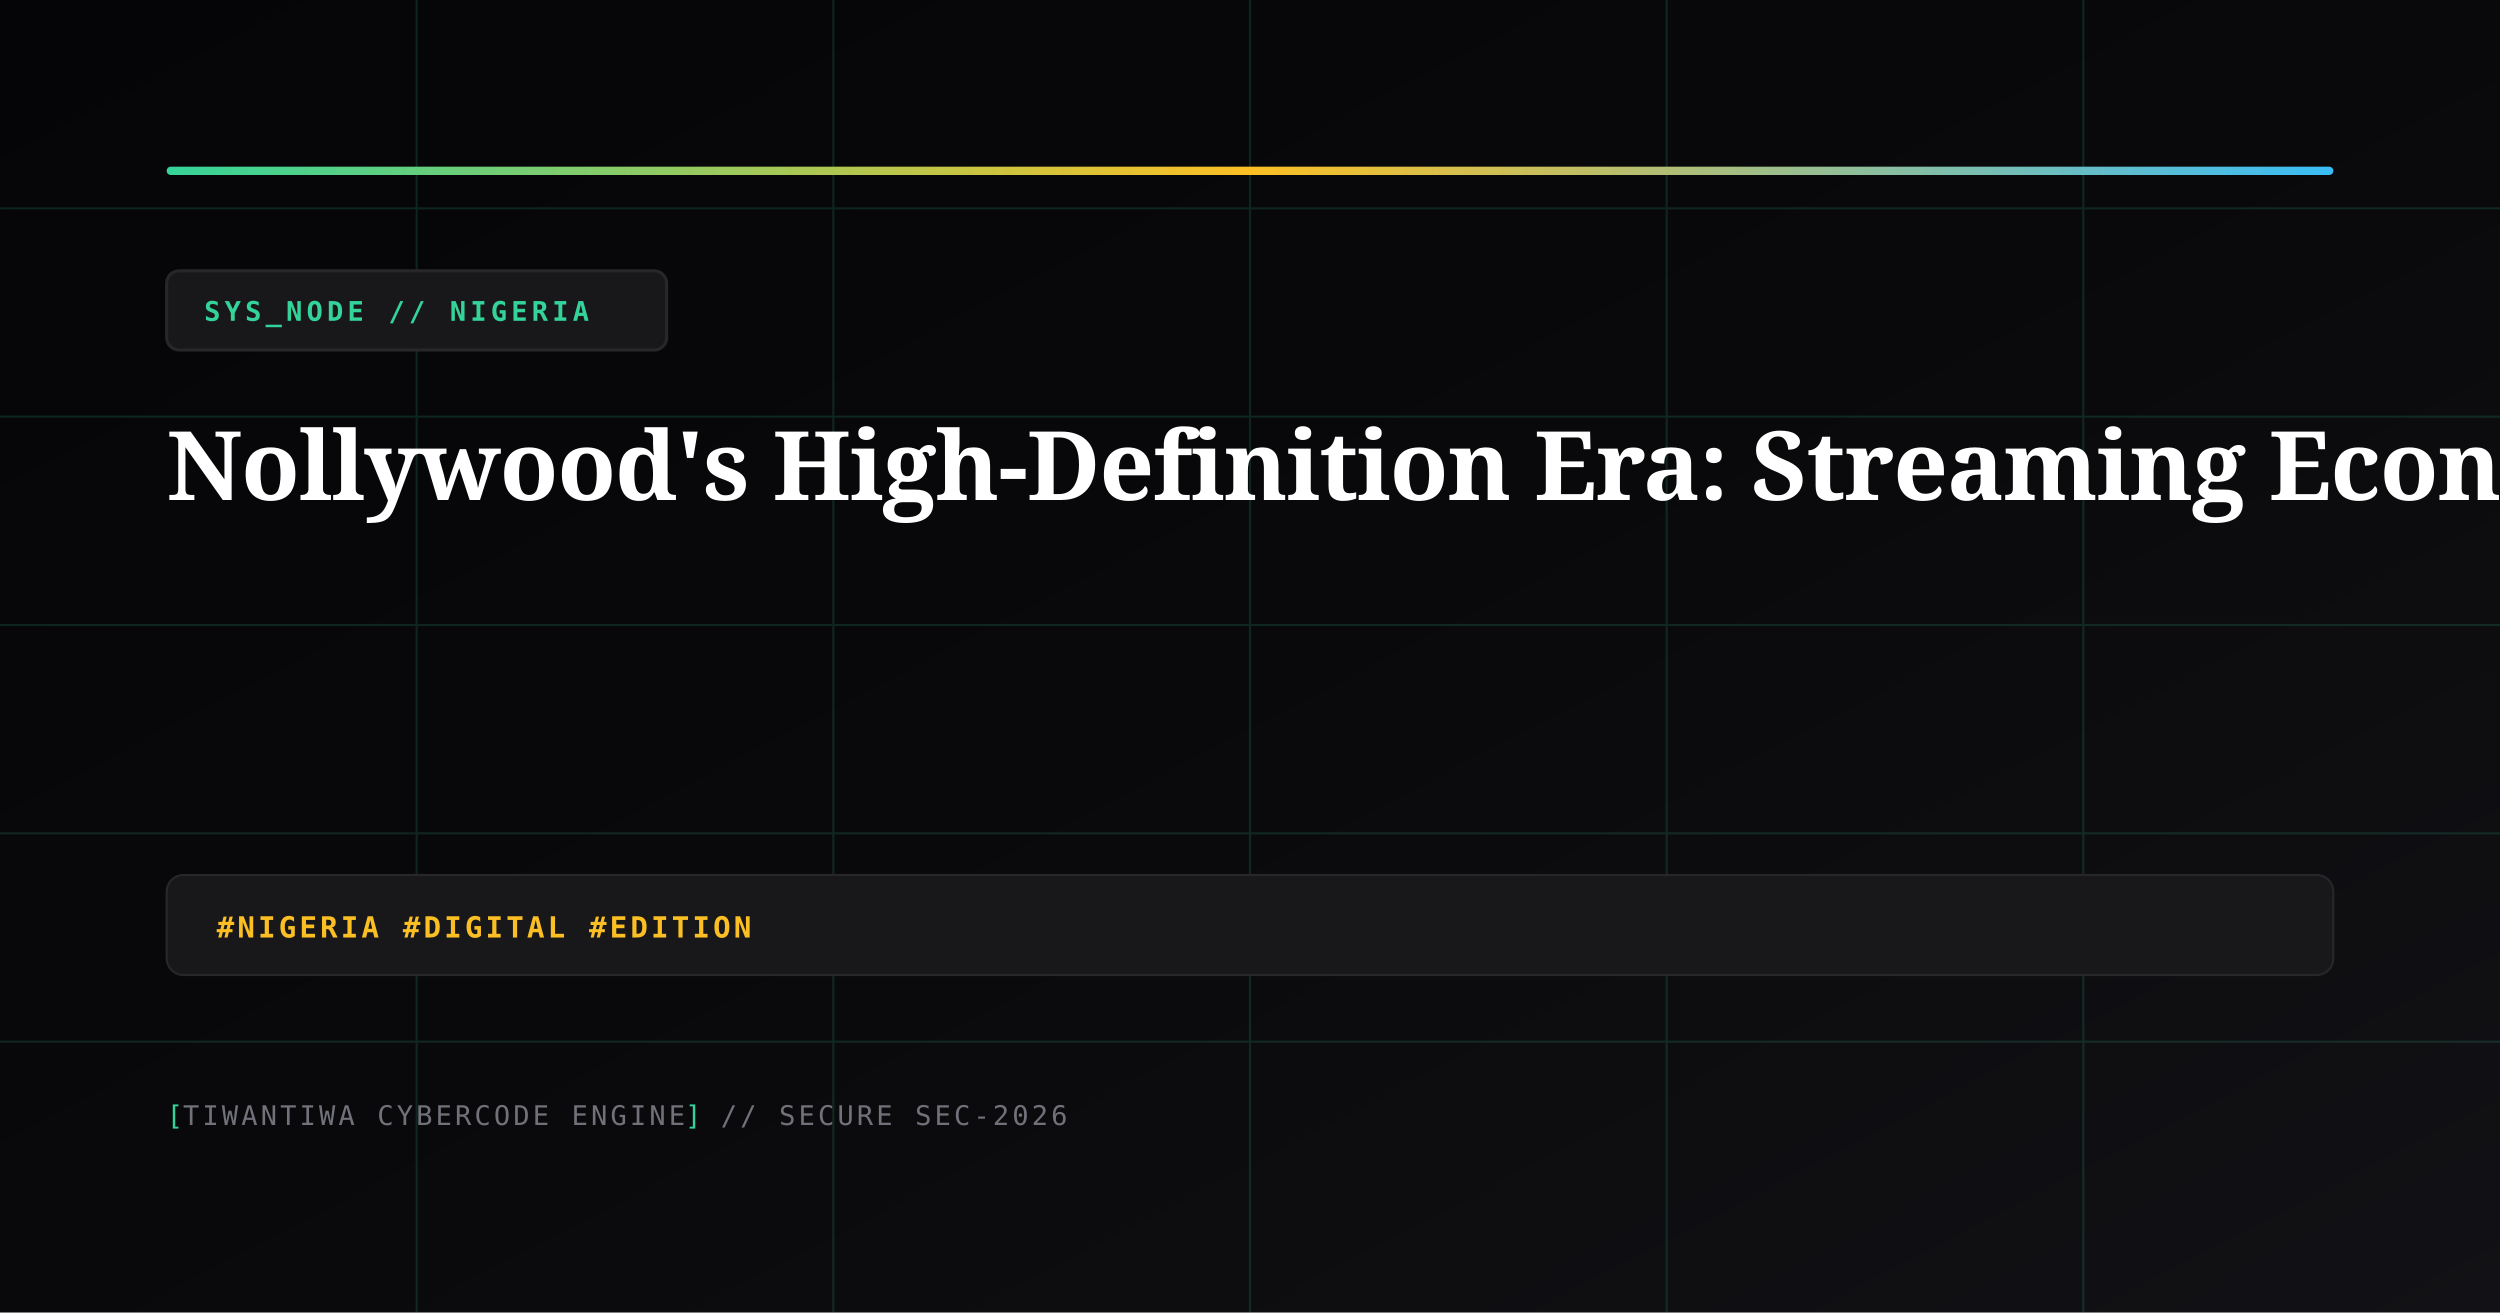
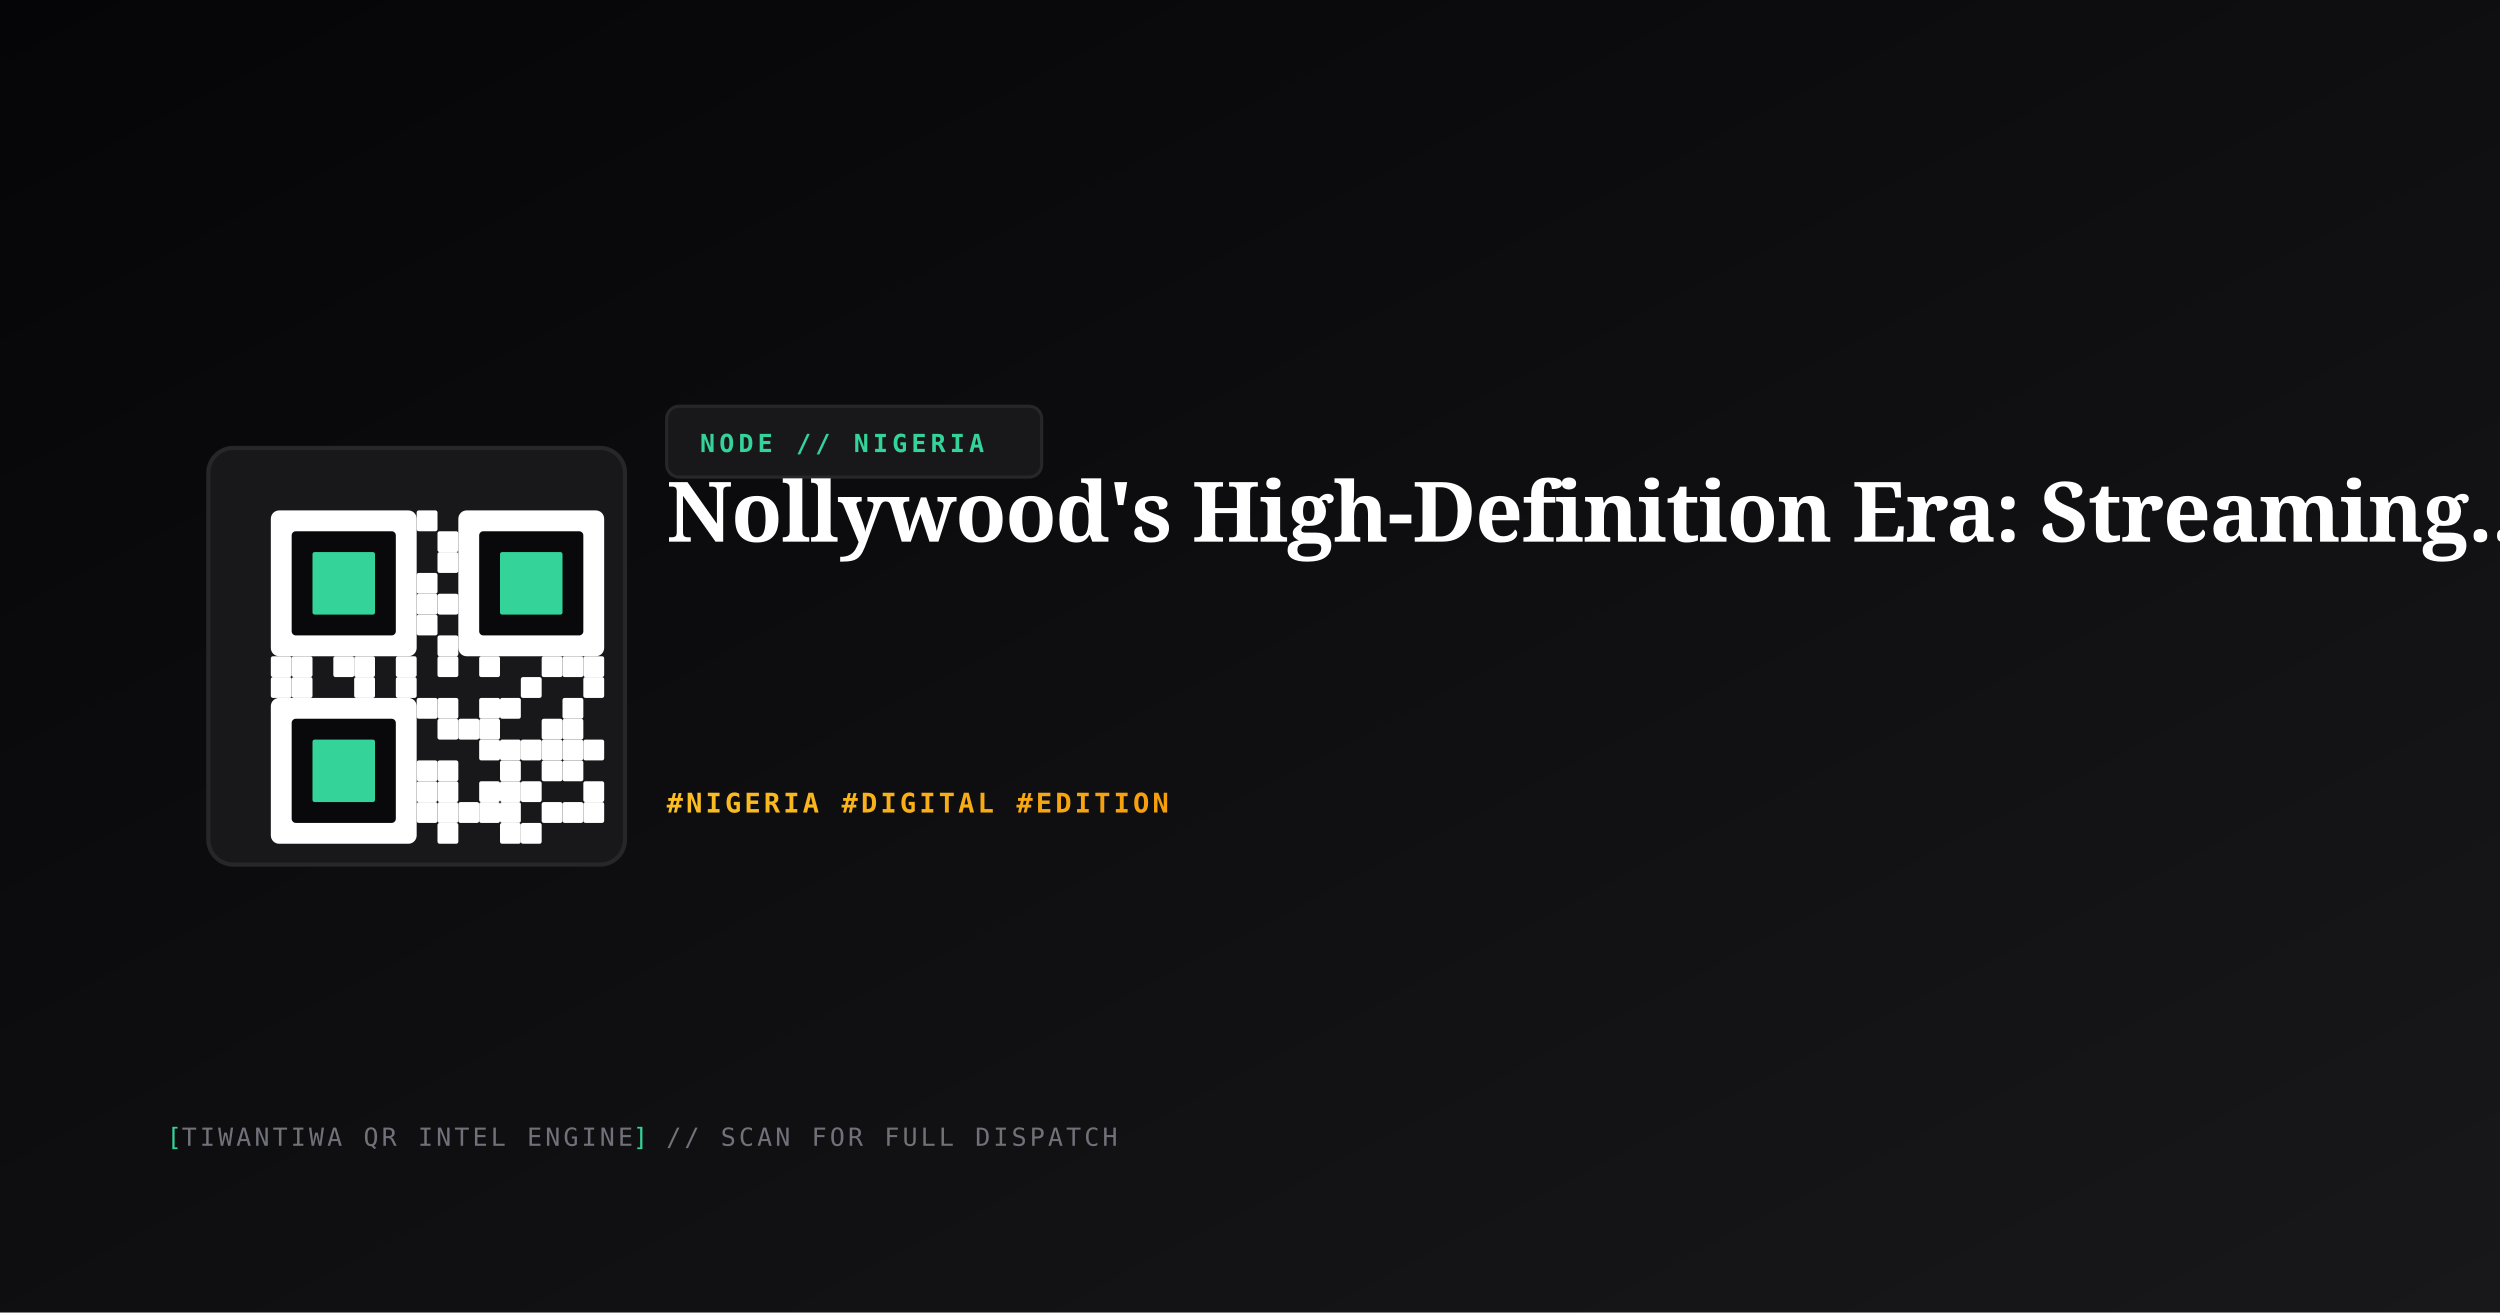
<svg xmlns="http://www.w3.org/2000/svg" viewBox="0 0 1200 630" width="1200" height="630">
  <defs>
    <linearGradient id="bg" x1="0%" y1="0%" x2="100%" y2="100%">
      <stop offset="0%" stop-color="#050508" />
-       <stop offset="50%" stop-color="#09090b" />
-       <stop offset="100%" stop-color="#121216" />
+       <stop offset="100%" stop-color="#18181b" />
    </linearGradient>
-     <linearGradient id="cyber-glow" x1="0%" y1="0%" x2="100%" y2="0%">
-       <stop offset="0%" stop-color="#34d399" />
-       <stop offset="50%" stop-color="#fbbf24" />
-       <stop offset="100%" stop-color="#38bdf8" />
+     <linearGradient id="gold-glow" x1="0%" y1="0%" x2="100%" y2="0%">
+       <stop offset="0%" stop-color="#fbbf24" />
+       <stop offset="100%" stop-color="#f59e0b" />
    </linearGradient>
  </defs>
  <rect width="1200" height="630" fill="url(#bg)" />
-   <g opacity="0.15" stroke="#34d399" stroke-width="1">
-     <path d="M 0 100 L 1200 100 M 0 200 L 1200 200 M 0 300 L 1200 300 M 0 400 L 1200 400 M 0 500 L 1200 500" />
-     <path d="M 200 0 L 200 630 M 400 0 L 400 630 M 600 0 L 600 630 M 800 0 L 800 630 M 1000 0 L 1000 630" />
+   <g transform="translate(80, 195)">
+     <rect x="20" y="20" width="200" height="200" fill="#18181b" stroke="#27272a" stroke-width="2" rx="12" />
+     <g transform="translate(10, 10)">
+       <rect x="40" y="40" width="70" height="70" fill="#ffffff" rx="4" />
+       <rect x="50" y="50" width="50" height="50" fill="#09090b" rx="2" />
+       <rect x="60" y="60" width="30" height="30" fill="#34d399" rx="1" />
+       <rect x="130" y="40" width="70" height="70" fill="#ffffff" rx="4" />
+       <rect x="140" y="50" width="50" height="50" fill="#09090b" rx="2" />
+       <rect x="150" y="60" width="30" height="30" fill="#34d399" rx="1" />
+       <rect x="40" y="130" width="70" height="70" fill="#ffffff" rx="4" />
+       <rect x="50" y="140" width="50" height="50" fill="#09090b" rx="2" />
+       <rect x="60" y="150" width="30" height="30" fill="#34d399" rx="1" />
+       <rect x="110" y="40" width="10" height="10" fill="#ffffff" rx="1" />
+       <rect x="120" y="50" width="10" height="10" fill="#ffffff" rx="1" />
+       <rect x="120" y="60" width="10" height="10" fill="#ffffff" rx="1" />
+       <rect x="110" y="70" width="10" height="10" fill="#ffffff" rx="1" />
+       <rect x="110" y="80" width="10" height="10" fill="#ffffff" rx="1" />
+       <rect x="120" y="80" width="10" height="10" fill="#ffffff" rx="1" />
+       <rect x="110" y="90" width="10" height="10" fill="#ffffff" rx="1" />
+       <rect x="120" y="100" width="10" height="10" fill="#ffffff" rx="1" />
+       <rect x="40" y="110" width="10" height="10" fill="#ffffff" rx="1" />
+       <rect x="50" y="110" width="10" height="10" fill="#ffffff" rx="1" />
+       <rect x="70" y="110" width="10" height="10" fill="#ffffff" rx="1" />
+       <rect x="80" y="110" width="10" height="10" fill="#ffffff" rx="1" />
+       <rect x="100" y="110" width="10" height="10" fill="#ffffff" rx="1" />
+       <rect x="120" y="110" width="10" height="10" fill="#ffffff" rx="1" />
+       <rect x="140" y="110" width="10" height="10" fill="#ffffff" rx="1" />
+       <rect x="170" y="110" width="10" height="10" fill="#ffffff" rx="1" />
+       <rect x="180" y="110" width="10" height="10" fill="#ffffff" rx="1" />
+       <rect x="190" y="110" width="10" height="10" fill="#ffffff" rx="1" />
+       <rect x="40" y="120" width="10" height="10" fill="#ffffff" rx="1" />
+       <rect x="50" y="120" width="10" height="10" fill="#ffffff" rx="1" />
+       <rect x="80" y="120" width="10" height="10" fill="#ffffff" rx="1" />
+       <rect x="100" y="120" width="10" height="10" fill="#ffffff" rx="1" />
+       <rect x="160" y="120" width="10" height="10" fill="#ffffff" rx="1" />
+       <rect x="190" y="120" width="10" height="10" fill="#ffffff" rx="1" />
+       <rect x="110" y="130" width="10" height="10" fill="#ffffff" rx="1" />
+       <rect x="120" y="130" width="10" height="10" fill="#ffffff" rx="1" />
+       <rect x="140" y="130" width="10" height="10" fill="#ffffff" rx="1" />
+       <rect x="150" y="130" width="10" height="10" fill="#ffffff" rx="1" />
+       <rect x="180" y="130" width="10" height="10" fill="#ffffff" rx="1" />
+       <rect x="120" y="140" width="10" height="10" fill="#ffffff" rx="1" />
+       <rect x="130" y="140" width="10" height="10" fill="#ffffff" rx="1" />
+       <rect x="140" y="140" width="10" height="10" fill="#ffffff" rx="1" />
+       <rect x="170" y="140" width="10" height="10" fill="#ffffff" rx="1" />
+       <rect x="180" y="140" width="10" height="10" fill="#ffffff" rx="1" />
+       <rect x="140" y="150" width="10" height="10" fill="#ffffff" rx="1" />
+       <rect x="150" y="150" width="10" height="10" fill="#ffffff" rx="1" />
+       <rect x="160" y="150" width="10" height="10" fill="#ffffff" rx="1" />
+       <rect x="170" y="150" width="10" height="10" fill="#ffffff" rx="1" />
+       <rect x="180" y="150" width="10" height="10" fill="#ffffff" rx="1" />
+       <rect x="190" y="150" width="10" height="10" fill="#ffffff" rx="1" />
+       <rect x="110" y="160" width="10" height="10" fill="#ffffff" rx="1" />
+       <rect x="120" y="160" width="10" height="10" fill="#ffffff" rx="1" />
+       <rect x="150" y="160" width="10" height="10" fill="#ffffff" rx="1" />
+       <rect x="170" y="160" width="10" height="10" fill="#ffffff" rx="1" />
+       <rect x="180" y="160" width="10" height="10" fill="#ffffff" rx="1" />
+       <rect x="110" y="170" width="10" height="10" fill="#ffffff" rx="1" />
+       <rect x="120" y="170" width="10" height="10" fill="#ffffff" rx="1" />
+       <rect x="140" y="170" width="10" height="10" fill="#ffffff" rx="1" />
+       <rect x="150" y="170" width="10" height="10" fill="#ffffff" rx="1" />
+       <rect x="160" y="170" width="10" height="10" fill="#ffffff" rx="1" />
+       <rect x="190" y="170" width="10" height="10" fill="#ffffff" rx="1" />
+       <rect x="110" y="180" width="10" height="10" fill="#ffffff" rx="1" />
+       <rect x="120" y="180" width="10" height="10" fill="#ffffff" rx="1" />
+       <rect x="130" y="180" width="10" height="10" fill="#ffffff" rx="1" />
+       <rect x="140" y="180" width="10" height="10" fill="#ffffff" rx="1" />
+       <rect x="150" y="180" width="10" height="10" fill="#ffffff" rx="1" />
+       <rect x="170" y="180" width="10" height="10" fill="#ffffff" rx="1" />
+       <rect x="180" y="180" width="10" height="10" fill="#ffffff" rx="1" />
+       <rect x="190" y="180" width="10" height="10" fill="#ffffff" rx="1" />
+       <rect x="120" y="190" width="10" height="10" fill="#ffffff" rx="1" />
+       <rect x="150" y="190" width="10" height="10" fill="#ffffff" rx="1" />
+       <rect x="160" y="190" width="10" height="10" fill="#ffffff" rx="1" />
+     </g>
  </g>
-   <rect x="80" y="80" width="1040" height="4" fill="url(#cyber-glow)" rx="2" />
-   <g transform="translate(80, 130)">
-     <rect x="0" y="0" width="240" height="38" rx="6" fill="#18181b" stroke="#27272a" stroke-width="1.5" />
-     <text x="18" y="24" fill="#34d399" font-family="monospace" font-size="13" font-weight="bold" letter-spacing="2">SYS_NODE // NIGERIA</text>
+   <g transform="translate(320, 195)">
+     <rect x="0" y="0" width="180" height="34" rx="6" fill="#18181b" stroke="#27272a" stroke-width="1.5" />
+     <text x="16" y="22" fill="#34d399" font-family="monospace" font-size="12" font-weight="bold" letter-spacing="2">NODE // NIGERIA</text>
  </g>
-   <g transform="translate(80, 240)">
-     <text x="0" y="0" fill="#ffffff" font-family="serif" font-size="46" font-weight="bold" width="1040" letter-spacing="-0.5">
-       <tspan x="0" dy="0">Nollywood's High-Definition Era: Streaming Economi...</tspan>
+   <g transform="translate(320, 260)">
+     <text x="0" y="0" fill="#ffffff" font-family="serif" font-size="40" font-weight="bold" width="800" letter-spacing="-0.5">
+       <tspan x="0" dy="0">Nollywood's High-Definition Era: Streaming...</tspan>
    </text>
  </g>
-   <g transform="translate(80, 420)">
-     <rect x="0" y="0" width="1040" height="48" rx="8" fill="#18181b" stroke="#27272a" stroke-width="1" />
-     <text x="24" y="30" fill="#fbbf24" font-family="monospace" font-size="14" font-weight="bold" letter-spacing="1.5">
+   <g transform="translate(320, 390)">
+     <text x="0" y="0" fill="url(#gold-glow)" font-family="monospace" font-size="13" font-weight="bold" letter-spacing="1.5">
      #NIGERIA   #DIGITAL   #EDITION
    </text>
  </g>
-   <g transform="translate(80, 540)">
-     <text x="0" y="0" font-family="monospace" font-size="13" fill="#71717a" letter-spacing="1.5">
-       <tspan fill="#34d399">[</tspan>TIWANTIWA CYBERCODE ENGINE<tspan fill="#34d399">]</tspan> // SECURE SEC-2026
+   <g transform="translate(80, 550)">
+     <text x="0" y="0" font-family="monospace" font-size="12" fill="#71717a" letter-spacing="1.5">
+       <tspan fill="#34d399">[</tspan>TIWANTIWA QR INTEL ENGINE<tspan fill="#34d399">]</tspan> // SCAN FOR FULL DISPATCH
    </text>
  </g>
</svg>
